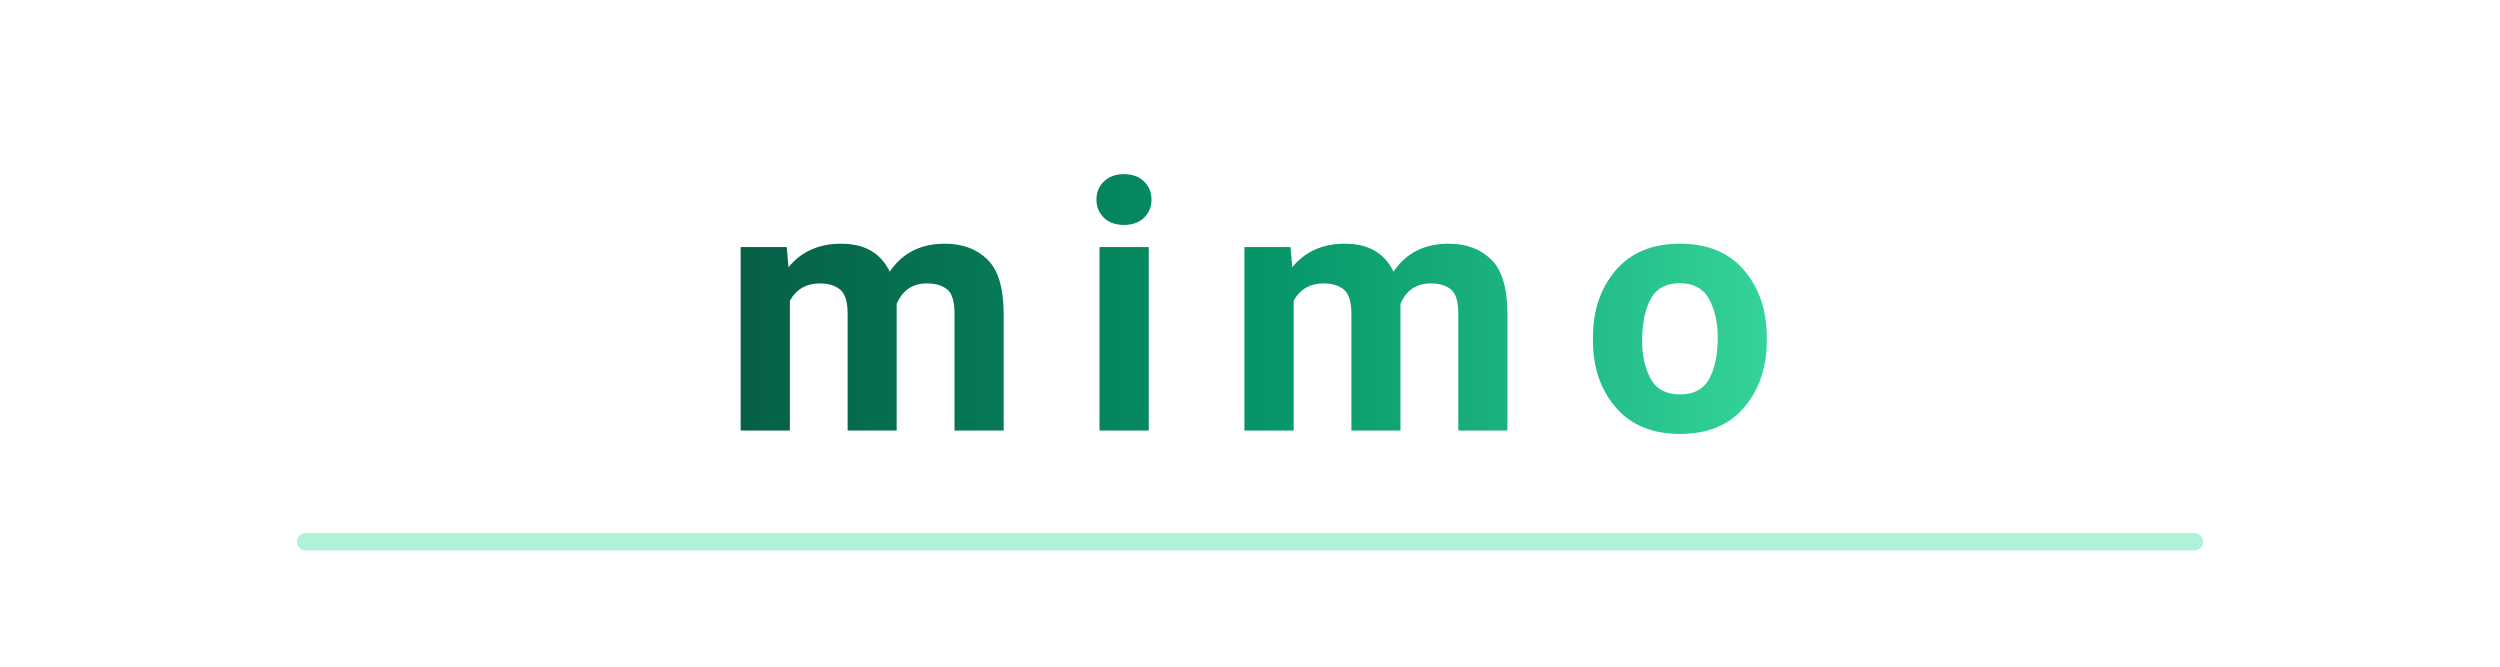
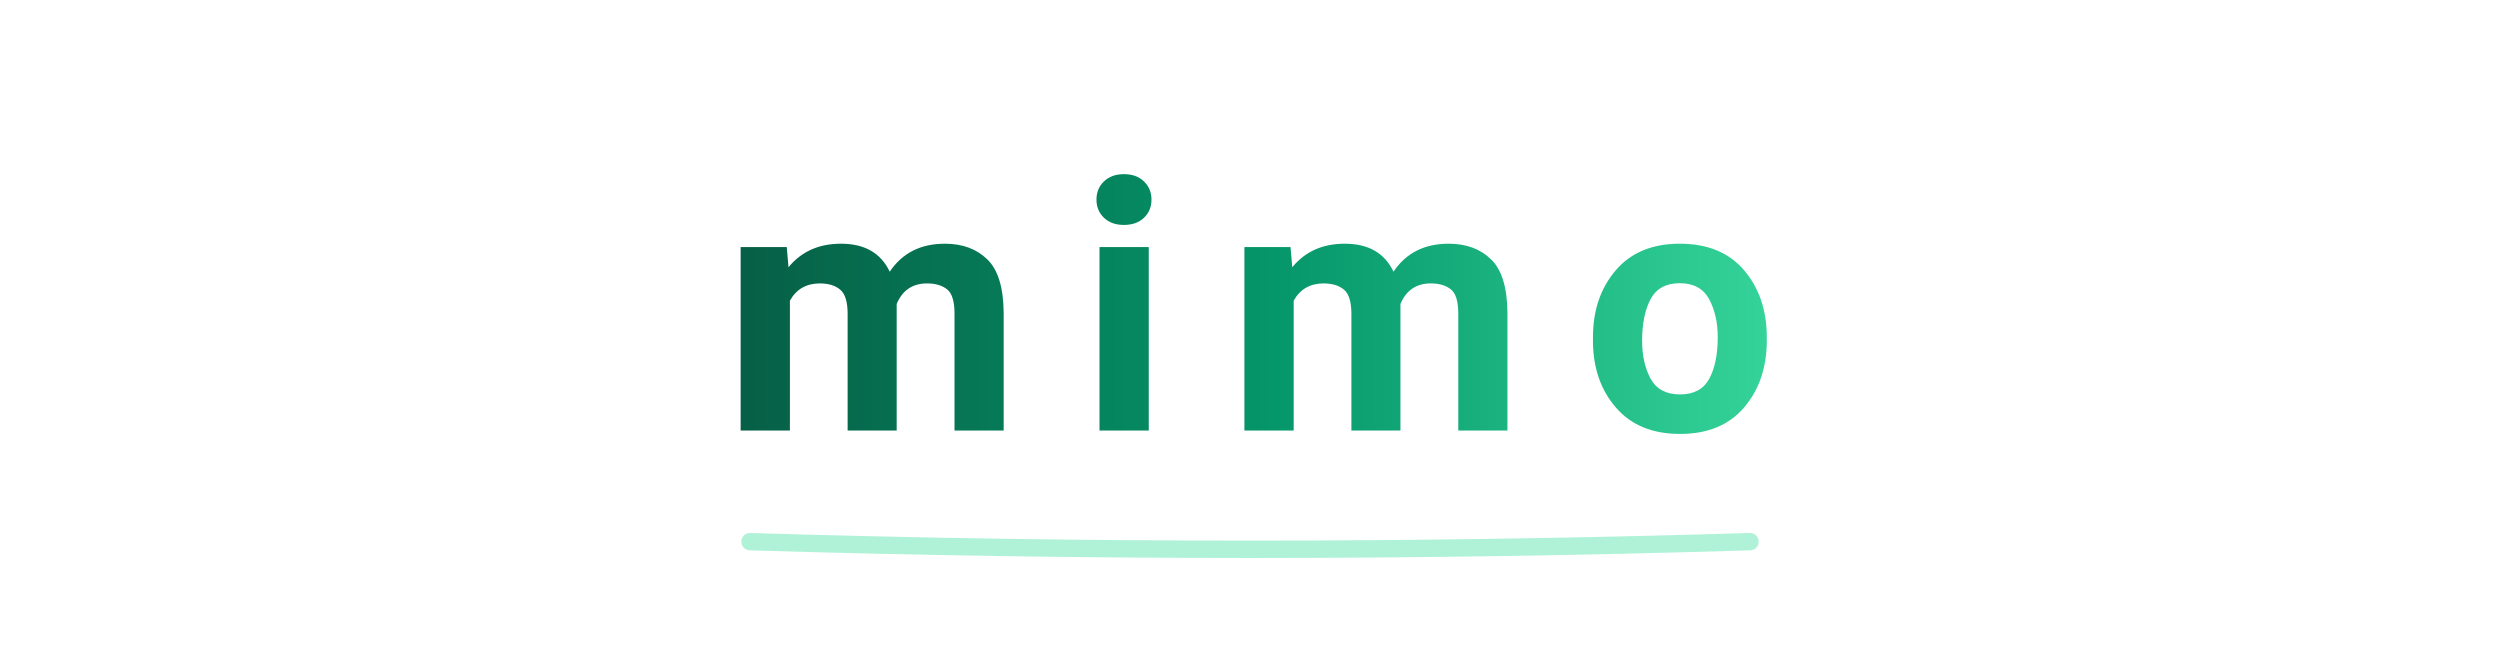
<svg xmlns="http://www.w3.org/2000/svg" viewBox="0 0 360 96" fill="none" role="img" aria-label="mimo">
  <defs>
    <linearGradient id="mw" x1="0" y1="0" x2="1" y2="0">
      <stop offset="0%" stop-color="#065f46" />
      <stop offset="52%" stop-color="#059669" />
      <stop offset="100%" stop-color="#34d399" />
    </linearGradient>
  </defs>
  <text x="180" y="62" text-anchor="middle" fill="url(#mw)" font-family="ui-sans-serif, -apple-system, BlinkMacSystemFont, 'Segoe UI', Roboto, Helvetica, Arial, sans-serif" font-size="50" font-weight="600" letter-spacing="8">
    mimo
  </text>
-   <line x1="44" y1="78" x2="316" y2="78" stroke="#6ee7b7" stroke-width="2.5" stroke-linecap="round" opacity="0.55" />
+   <path d="M 108 78 Q 180 80.2 252 78" stroke="#6ee7b7" stroke-width="2.5" stroke-linecap="round" fill="none" opacity="0.55" />
</svg>
